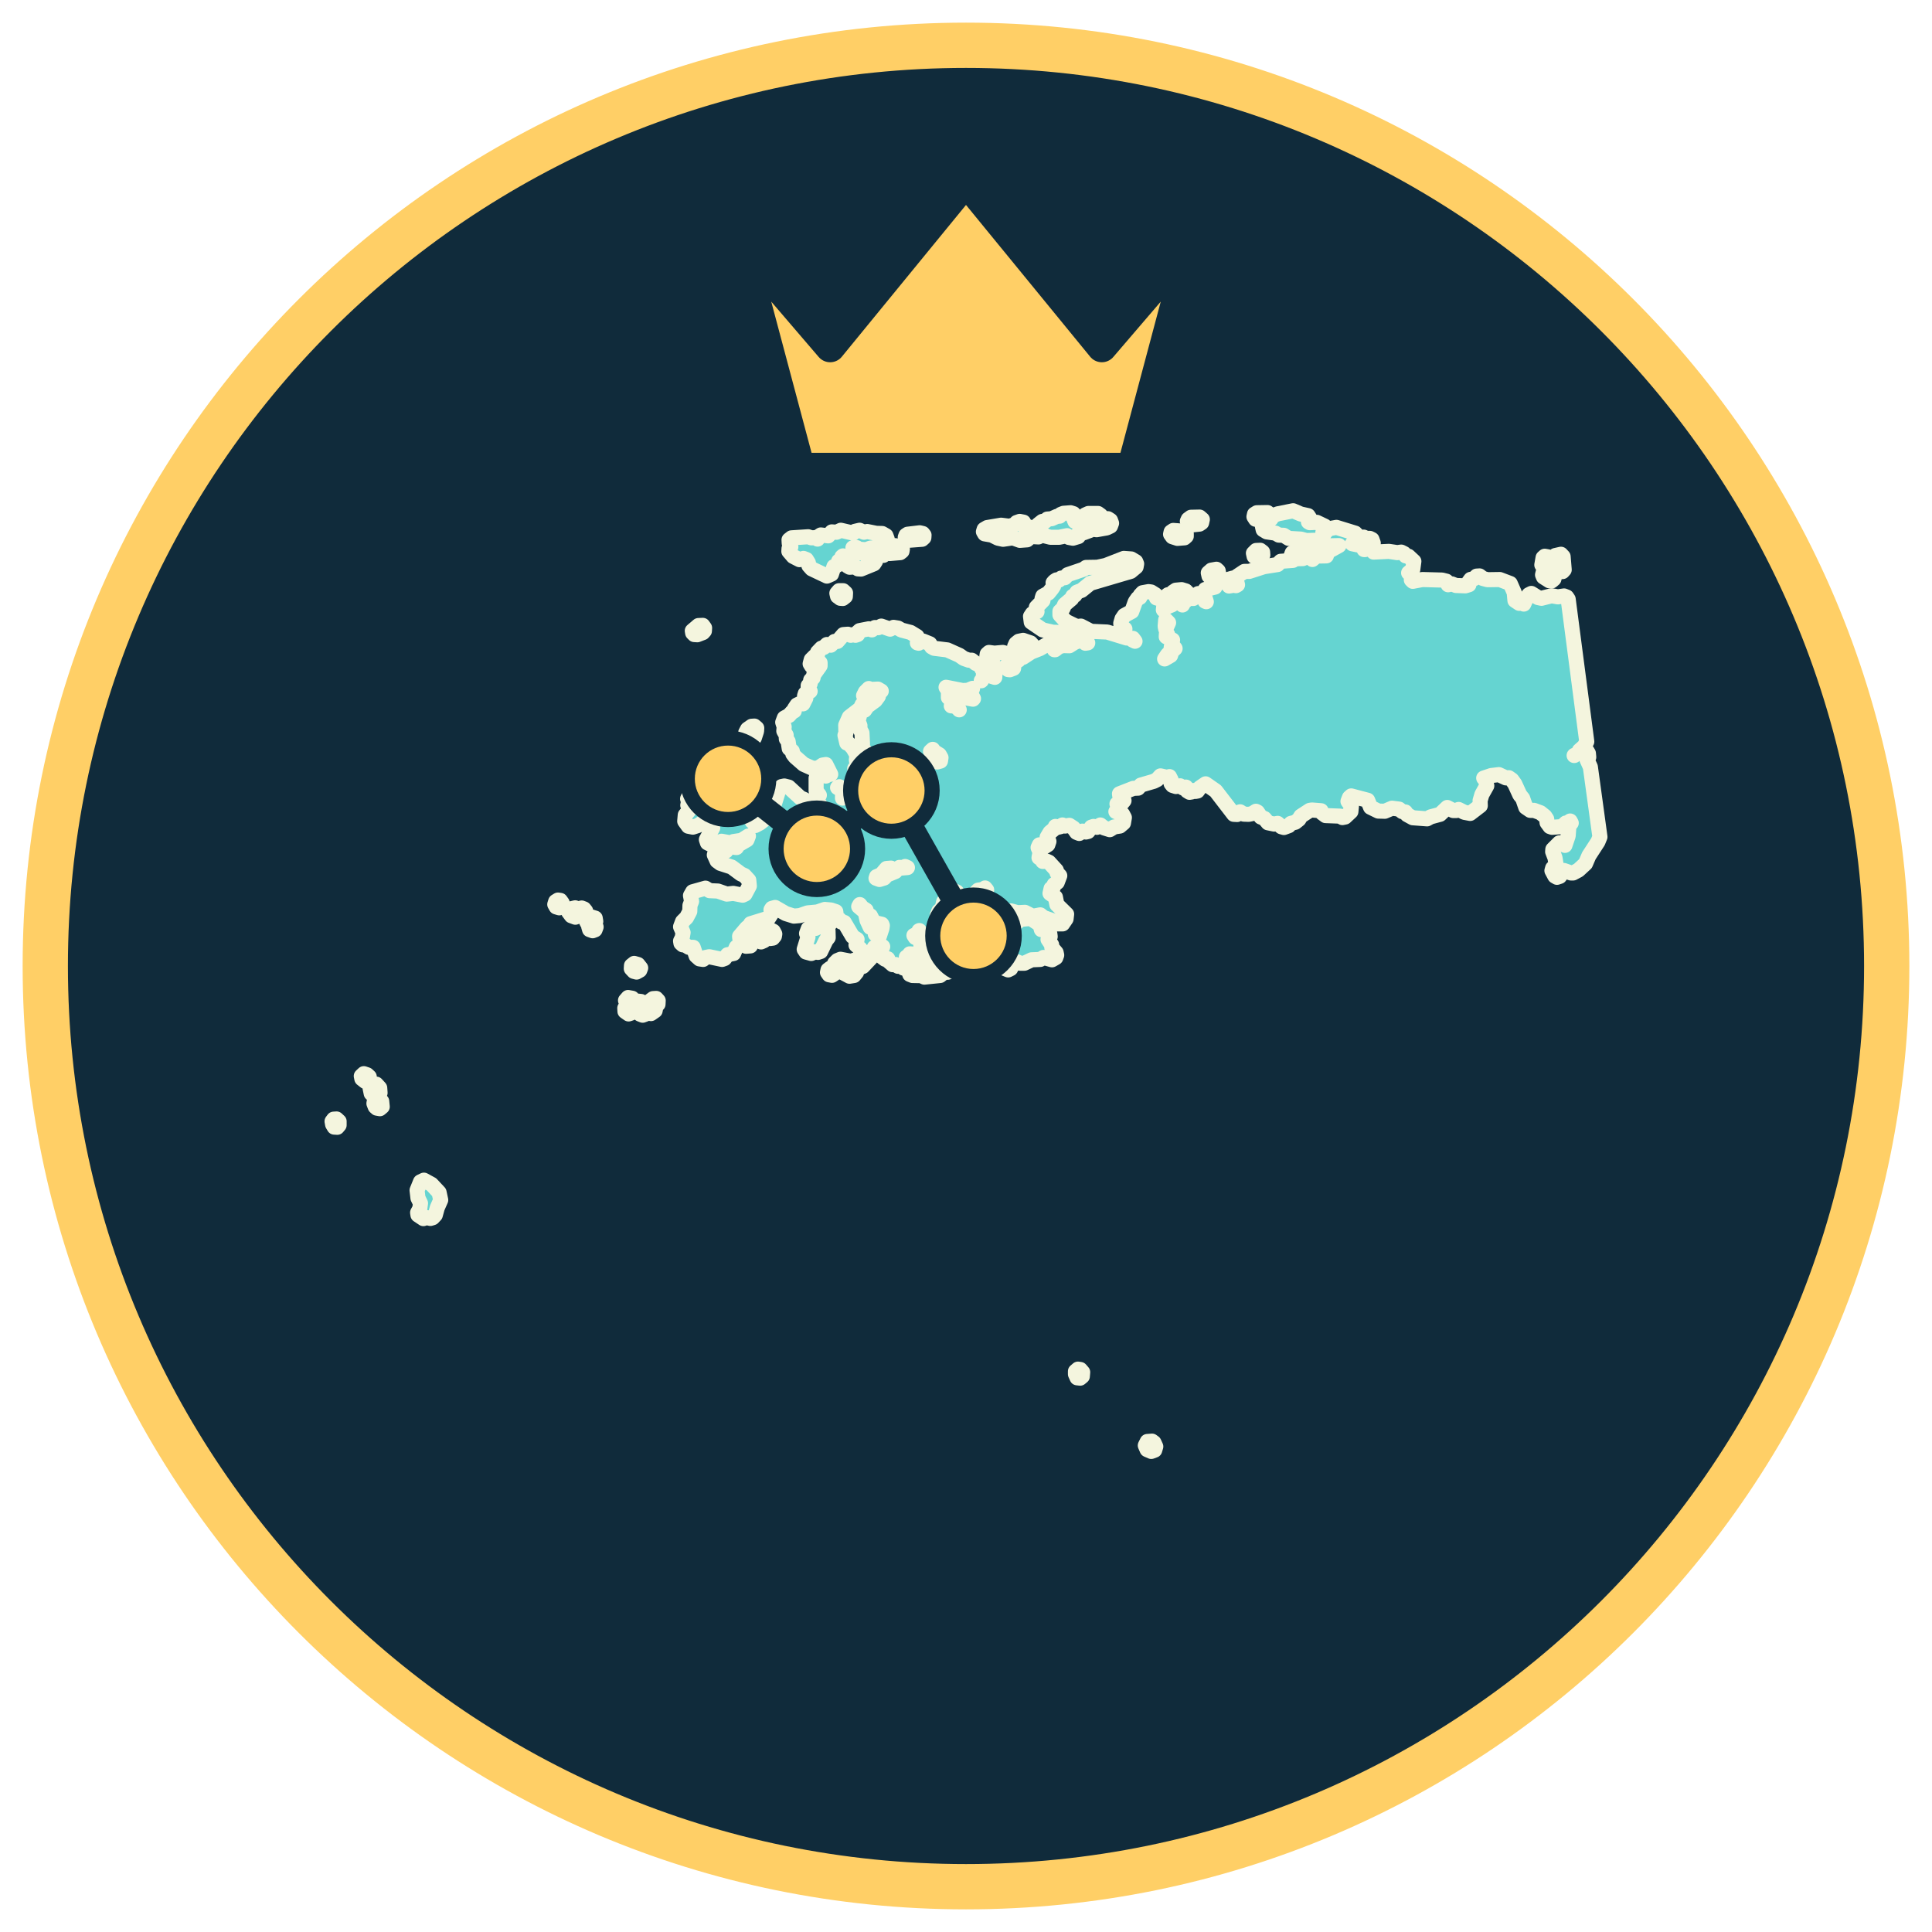
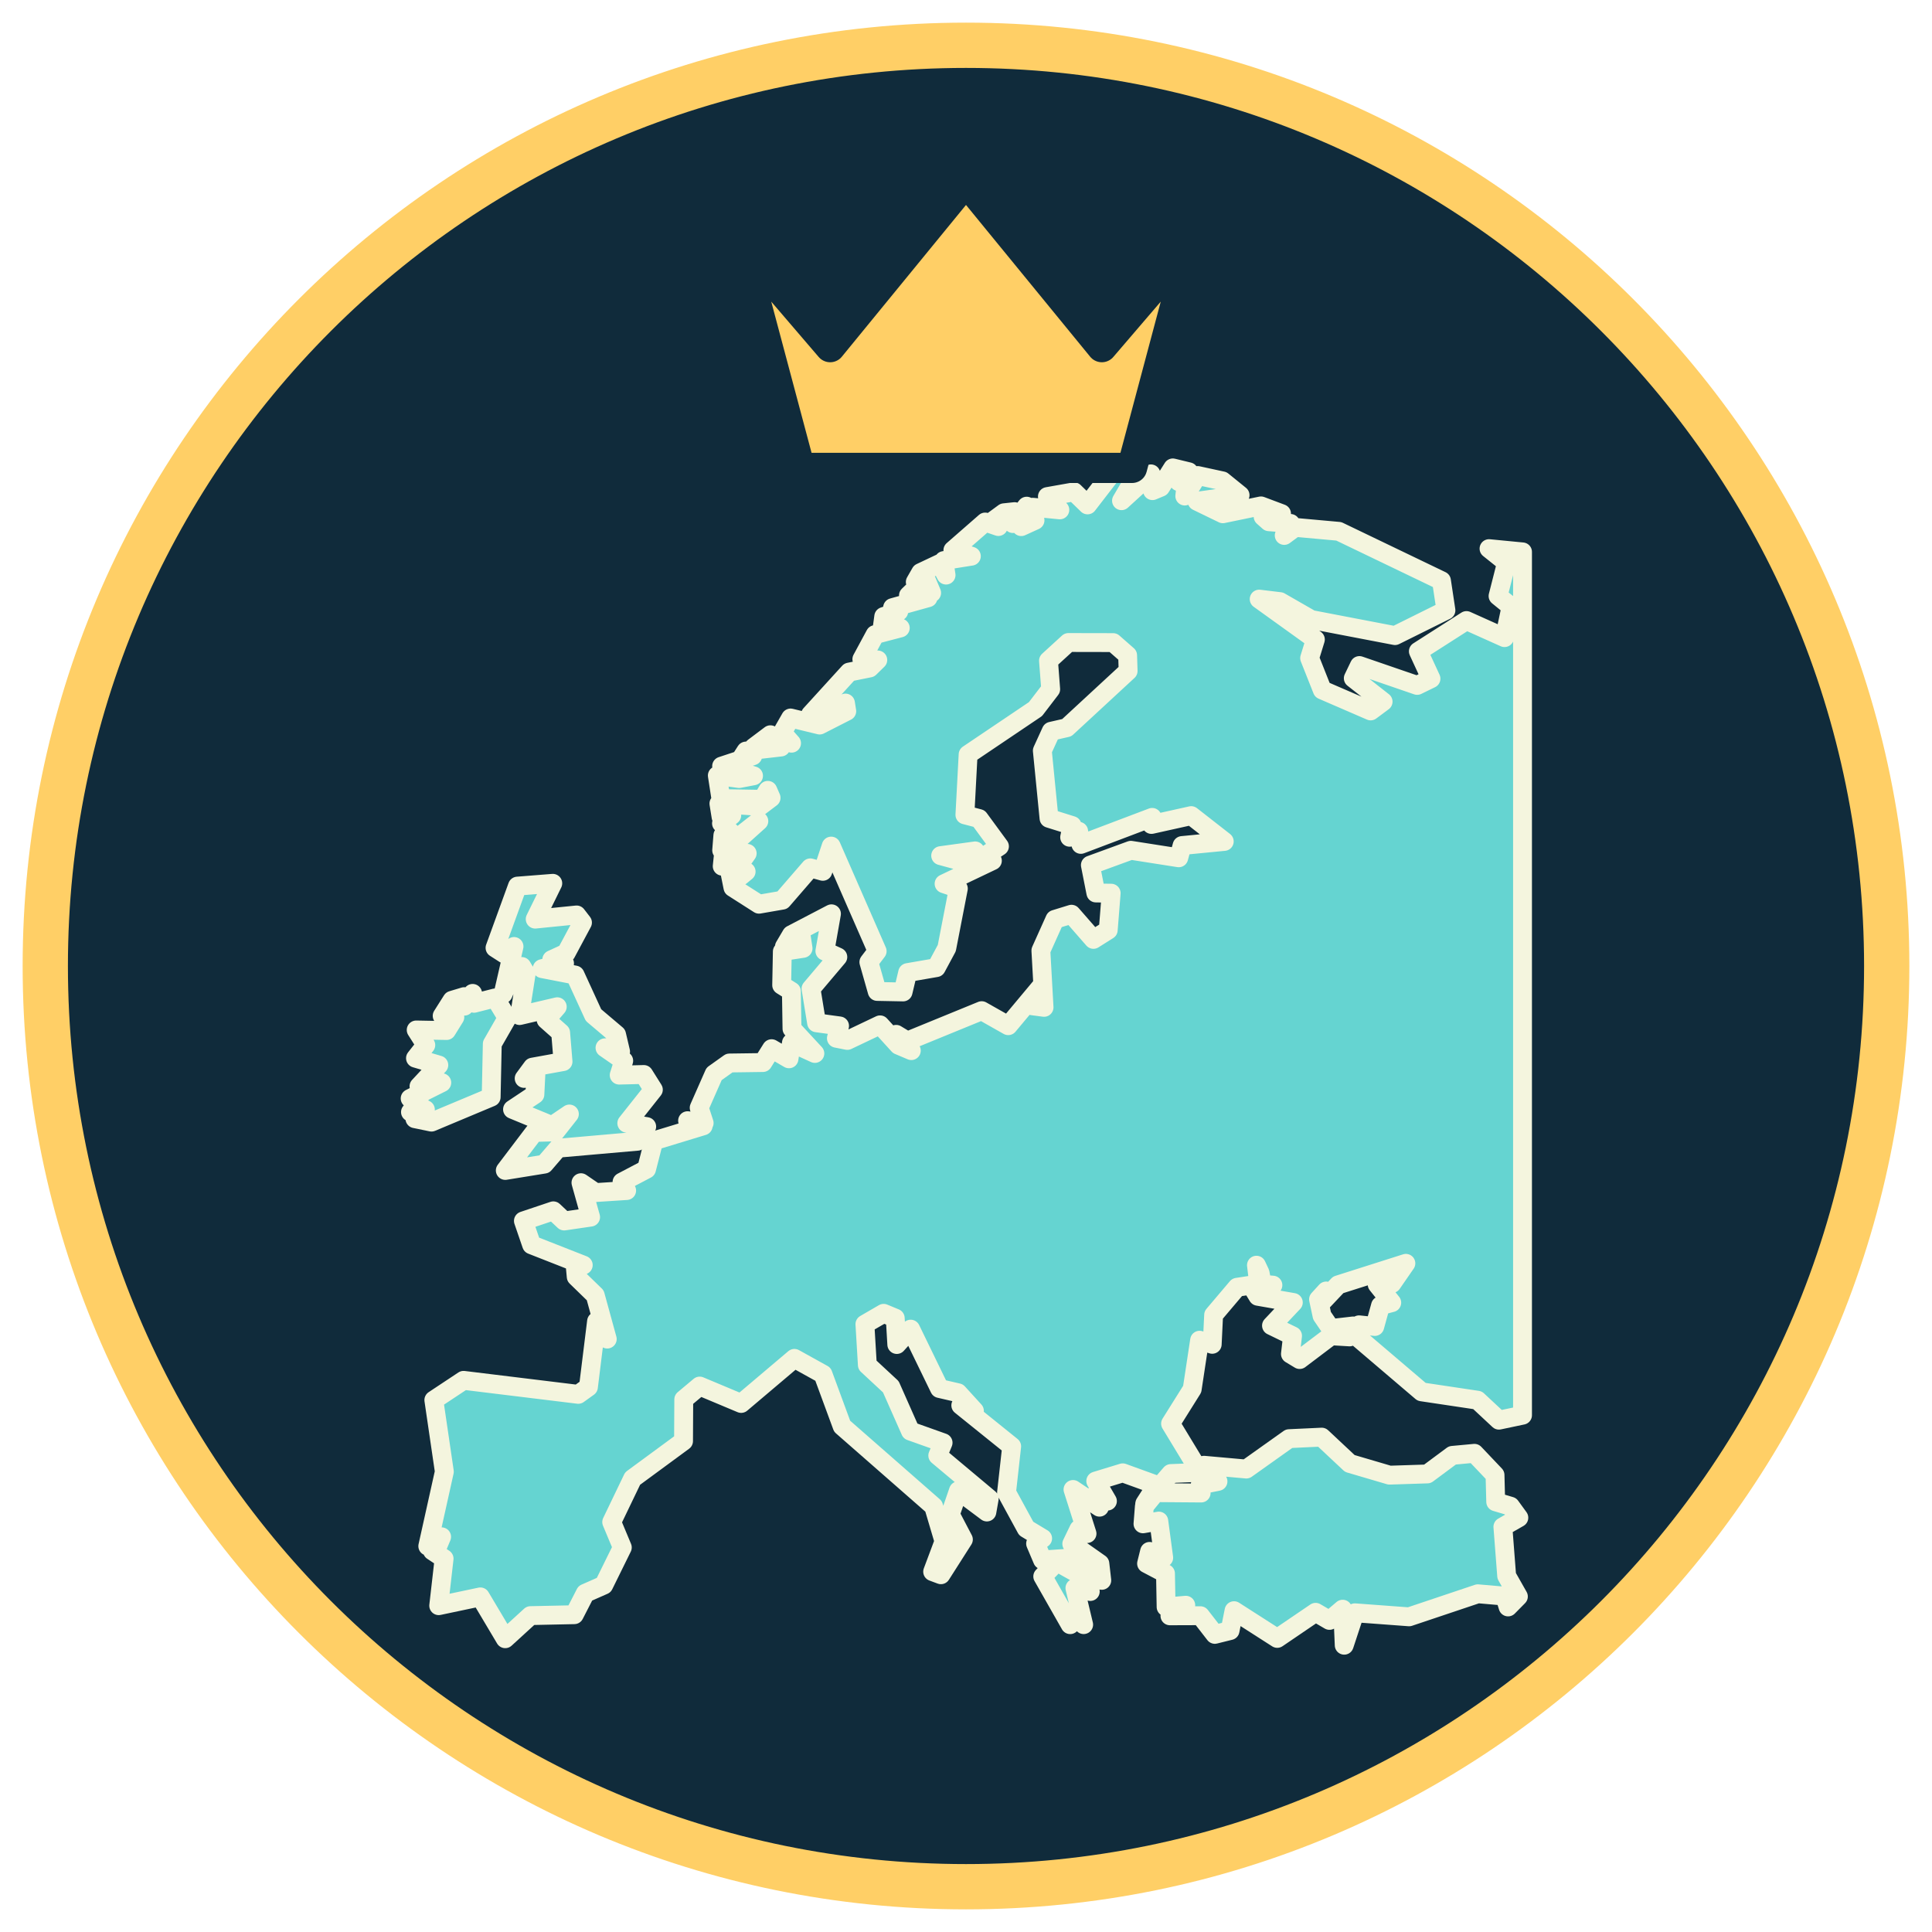
<svg xmlns="http://www.w3.org/2000/svg" width="256" height="256" viewBox="0 0 128 128">
  <circle cx="64" cy="64" r="61" fill="#102b3b" stroke="#ffcf66" stroke-width="3" />
-   <g transform="translate(42.37523 45.49765) scale(0.0119573)">
-     <path d="M227,1330L241,1362L236,1391L227,1409L229,1421L239,1430L254,1432L273,1444L297,1444L313,1491L332,1508L352,1511L366,1500L386,1496L457,1511L471,1506L487,1485L521,1478L536,1443L565,1425L567,1409L555,1394L554,1383L595,1335L610,1325L615,1313L715,1282L730,1259L728,1236L733,1228L751,1223L810,1257L855,1271L888,1268L931,1253L985,1248L1026,1234L1060,1237L1087,1246L1088,1254L1069,1261L1059,1249L1044,1247L1029,1258L993,1268L977,1279L971,1294L969,1311L979,1337L975,1339L966,1330L956,1327L935,1340L925,1367L933,1387L912,1455L922,1470L951,1478L975,1468L988,1472L1003,1467L1033,1405L1045,1390L1044,1351L1034,1337L1059,1308L1066,1280L1079,1292L1108,1290L1118,1304L1134,1306L1180,1384L1205,1400L1199,1431L1223,1452L1234,1472L1229,1492L1215,1508L1170,1521L1113,1510L1096,1517L1081,1532L1080,1551L1088,1564L1163,1604L1188,1600L1202,1583L1210,1559L1237,1550L1285,1499L1296,1474L1294,1457L1301,1444L1322,1447L1335,1431L1347,1440L1333,1474L1344,1498L1360,1510L1375,1507L1380,1521L1402,1540L1418,1539L1432,1549L1448,1548L1462,1559L1480,1558L1488,1550L1492,1527L1478,1498L1491,1491L1497,1480L1513,1481L1525,1497L1523,1519L1535,1529L1560,1525L1579,1507L1590,1519L1594,1534L1610,1541L1626,1534L1632,1519L1647,1517L1654,1527L1667,1532L1685,1526L1692,1518L1703,1522L1722,1519L1727,1521L1725,1530L1703,1531L1688,1552L1691,1571L1707,1582L1727,1574L1731,1555L1746,1559L1771,1549L1787,1523L1807,1542L1830,1550L1866,1543L1877,1523L1917,1552L1935,1558L1971,1550L1989,1530L2008,1537L2020,1560L2042,1569L2056,1562L2070,1534L2092,1524L2107,1532L2132,1532L2172,1513L2220,1511L2238,1500L2285,1513L2306,1501L2311,1487L2308,1473L2284,1445L2283,1430L2263,1400L2275,1384L2273,1369L2247,1348L2226,1346L2221,1327L2211,1313L2167,1284L2111,1289L2079,1315L2053,1310L2021,1318L1959,1302L1945,1304L1932,1291L1904,1289L1896,1278L1884,1274L1867,1278L1820,1275L1775,1290L1740,1315L1676,1307L1659,1297L1649,1265L1658,1243L1676,1229L1685,1191L1707,1174L1714,1140L1730,1125L1757,1137L1753,1148L1757,1160L1787,1177L1787,1195L1807,1210L1829,1209L1846,1196L1861,1196L1872,1188L1905,1185L1931,1200L1977,1214L2031,1247L2058,1242L2094,1252L2135,1250L2178,1272L2220,1264L2239,1279L2285,1295L2309,1314L2344,1314L2363,1286L2366,1260L2312,1207L2304,1166L2274,1145L2280,1118L2292,1112L2297,1096L2314,1084L2328,1047L2313,1031L2309,1017L2268,972L2257,967L2234,968L2227,955L2213,947L2219,917L2208,891L2215,876L2240,889L2262,875L2268,857L2258,834L2274,807L2298,787L2304,774L2317,779L2333,775L2343,766L2357,772L2381,768L2404,783L2421,807L2436,813L2454,800L2473,805L2485,802L2503,778L2515,774L2534,779L2553,766L2573,782L2605,792L2629,777L2661,772L2681,755L2686,725L2676,706L2639,692L2654,670L2645,649L2670,648L2684,631L2680,614L2660,602L2659,593L2736,563L2762,562L2777,545L2849,524L2867,515L2886,494L2922,502L2936,498L2945,516L2945,537L2953,547L2972,553L2995,549L3011,561L3027,556L3034,577L3047,585L3059,583L3068,575L3080,580L3091,578L3104,560L3136,538L3192,577L3292,707L3311,708L3327,693L3348,706L3375,707L3394,703L3415,690L3423,694L3442,722L3462,730L3482,754L3516,761L3535,757L3556,776L3570,780L3597,770L3609,757L3633,751L3653,735L3664,717L3713,685L3725,683L3776,687L3781,699L3801,714L3881,717L3894,725L3909,722L3941,692L3944,662L3925,635L3933,614L3943,605L4034,629L4050,668L4093,689L4129,690L4169,673L4208,678L4226,692L4243,694L4253,709L4284,726L4363,732L4383,721L4435,707L4475,669L4508,686L4525,686L4538,680L4570,696L4602,702L4658,659L4657,631L4667,597L4694,549L4688,519L4677,506L4719,492L4761,487L4800,505L4816,504L4833,516L4849,538L4877,599L4893,619L4910,668L4935,685L4956,685L4991,698L5016,718L5026,733L5028,753L5044,775L5056,779L5111,775L5132,755L5143,754L5156,744L5162,755L5149,772L5145,826L5127,879L5110,865L5096,865L5060,901L5059,914L5072,948L5078,986L5076,994L5059,1005L5055,1019L5071,1049L5083,1056L5098,1051L5121,1018L5161,1032L5172,1032L5202,1016L5241,980L5260,936L5310,859L5321,832L5268,445L5249,403L5259,390L5257,369L5250,357L5230,349L5207,354L5235,329L5248,304L5145,-485L5137,-497L5122,-503L5088,-498L5053,-504L4997,-490L4978,-494L4941,-517L4927,-510L4915,-494L4899,-458L4886,-465L4874,-462L4850,-478L4846,-522L4824,-572L4766,-594L4698,-593L4672,-600L4654,-614L4638,-613L4624,-599L4605,-595L4594,-580L4595,-565L4575,-559L4523,-561L4500,-570L4480,-565L4470,-585L4446,-591L4337,-594L4284,-584L4276,-592L4284,-607L4282,-619L4261,-631L4284,-650L4290,-695L4260,-723L4245,-725L4236,-738L4220,-746L4198,-743L4152,-750L4067,-746L4067,-766L4050,-777L4034,-776L4020,-760L4014,-760L4011,-771L3998,-782L3949,-792L3972,-803L3985,-787L4045,-780L4065,-796L4058,-816L4046,-822L4026,-822L4012,-829L3982,-823L3975,-841L3965,-851L3861,-883L3823,-876L3805,-864L3793,-846L3786,-856L3798,-864L3803,-874L3796,-890L3752,-911L3713,-909L3706,-913L3713,-934L3704,-948L3663,-957L3621,-975L3536,-958L3509,-947L3498,-929L3466,-913L3464,-901L3451,-888L3455,-870L3475,-858L3523,-851L3542,-840L3569,-839L3596,-822L3664,-818L3694,-810L3760,-812L3745,-798L3742,-786L3749,-774L3765,-767L3784,-767L3829,-781L3875,-782L3813,-748L3805,-725L3750,-724L3728,-705L3724,-723L3699,-733L3688,-727L3683,-714L3675,-710L3634,-709L3620,-700L3552,-695L3535,-677L3459,-665L3378,-639L3351,-639L3309,-611L3301,-596L3287,-602L3262,-595L3255,-576L3232,-580L3195,-576L3187,-565L3188,-552L3134,-539L3125,-520L3127,-505L3107,-517L3095,-516L3073,-500L3068,-489L3048,-490L3034,-483L3016,-468L3008,-453L2999,-477L2978,-496L3026,-499L3035,-509L3035,-522L3026,-531L3003,-538L2971,-535L2956,-525L2952,-511L2928,-510L2918,-502L2913,-489L2916,-477L2943,-463L2950,-454L2914,-439L2902,-426L2907,-468L2900,-482L2864,-492L2858,-510L2834,-525L2820,-527L2787,-521L2774,-507L2772,-495L2760,-490L2746,-470L2727,-417L2686,-395L2673,-376L2666,-352L2667,-339L2677,-325L2689,-320L2686,-289L2699,-270L2591,-303L2501,-307L2445,-336L2427,-334L2407,-319L2406,-298L2430,-273L2469,-261L2483,-243L2470,-241L2457,-255L2440,-256L2411,-246L2381,-227L2345,-228L2322,-221L2302,-205L2298,-205L2314,-219L2312,-237L2300,-244L2269,-241L2217,-211L2169,-192L2125,-163L2108,-161L2099,-147L2076,-134L2072,-102L2051,-94L2042,-95L2027,-111L2065,-123L2070,-133L2069,-147L2035,-184L2012,-190L1966,-186L1936,-190L1926,-181L1924,-168L1932,-155L1955,-143L1947,-88L1955,-73L1969,-69L1968,-52L1952,-57L1941,-73L1928,-76L1913,-69L1904,-49L1906,-83L1883,-122L1863,-129L1840,-147L1824,-147L1796,-157L1772,-174L1705,-204L1632,-213L1618,-221L1608,-238L1571,-253L1557,-252L1546,-241L1539,-243L1545,-263L1537,-279L1501,-301L1451,-314L1432,-325L1407,-329L1388,-319L1339,-336L1322,-327L1304,-328L1287,-315L1270,-321L1219,-311L1209,-302L1208,-289L1196,-285L1184,-289L1170,-285L1154,-291L1129,-289L1096,-251L1080,-251L1059,-230L1038,-234L1021,-218L1008,-214L986,-191L985,-174L970,-169L951,-150L945,-127L953,-114L969,-112L1000,-133L1000,-116L965,-67L961,-49L948,-37L945,-17L934,-6L934,9L945,25L931,26L918,38L914,51L921,63L905,95L891,92L872,101L858,122L857,134L845,140L828,159L802,173L793,197L801,222L799,245L812,268L813,289L823,303L829,342L846,357L849,372L861,388L909,430L958,452L989,451L1014,434L1032,431L1059,485L1042,486L1032,495L1003,486L988,492L978,506L978,577L996,601L986,612L982,630L1000,655L996,666L1001,683L990,691L983,679L940,645L919,640L913,625L890,615L826,556L802,550L787,553L773,565L741,668L720,700L719,714L667,755L641,769L637,755L624,747L658,691L669,653L668,628L660,614L642,606L610,611L604,573L609,553L590,530L580,525L583,491L564,469L606,406L604,389L594,378L580,375L561,380L583,334L594,322L593,305L582,297L553,297L532,317L525,339L483,347L466,369L459,358L446,354L409,376L401,388L400,404L384,419L384,446L378,461L386,476L403,478L413,504L403,515L400,535L381,532L346,546L321,577L318,590L290,591L277,600L266,621L271,637L267,657L282,676L253,711L250,745L270,773L295,778L323,769L355,748L379,743L384,769L393,779L405,782L370,847L376,865L394,874L409,873L418,864L427,871L440,871L454,856L508,866L519,858L565,851L603,827L595,848L545,877L537,891L526,890L510,876L485,875L473,889L479,910L461,907L430,912L418,920L414,932L429,965L448,979L510,999L561,1037L581,1046L605,1072L608,1104L584,1149L571,1155L519,1145L483,1149L434,1132L388,1130L365,1116L294,1136L282,1157L288,1189L279,1212L278,1245L260,1279L238,1301L227,1330ZM1329,1381L1306,1371L1311,1351L1305,1339L1278,1333L1260,1294L1250,1248L1214,1218L1220,1207L1233,1224L1255,1238L1258,1252L1268,1264L1279,1269L1298,1306L1342,1316L1345,1323L1343,1338L1329,1381ZM1558,1429L1569,1416L1566,1401L1545,1387L1528,1390L1520,1378L1540,1369L1547,1359L1552,1377L1563,1384L1587,1386L1603,1375L1608,1382L1605,1402L1617,1413L1616,1425L1623,1444L1636,1453L1630,1470L1619,1454L1558,1429ZM1665,1483L1690,1477L1687,1496L1669,1490L1665,1483ZM1916,1138L1868,1140L1866,1137L1876,1127L1903,1123L1914,1115L1923,1126L1916,1138ZM5178,381L5179,380L5179,381L5178,381ZM3266,-558L3266,-563L3278,-560L3266,-558ZM3292,-562L3306,-580L3310,-576L3313,-565L3304,-560L3292,-562ZM3133,-474L3135,-481L3134,-490L3140,-471L3133,-474ZM392,722L400,702L403,695L412,704L392,722ZM412,665L410,668L412,654L412,665ZM467,600L449,632L437,629L423,634L412,654L414,634L435,615L446,595L464,588L467,600ZM1107,554L1146,608L1145,614L1124,617L1125,583L1116,571L1097,559L1107,554ZM1213,690L1243,705L1261,695L1261,671L1238,656L1233,647L1251,637L1264,622L1266,607L1257,585L1273,576L1277,560L1272,530L1261,517L1262,501L1257,490L1243,484L1231,486L1216,501L1213,513L1194,475L1192,453L1202,448L1207,437L1201,406L1204,378L1182,340L1160,316L1148,312L1138,269L1143,257L1142,213L1162,168L1223,121L1233,99L1247,86L1251,69L1241,49L1251,29L1270,10L1281,15L1320,13L1339,24L1324,34L1323,53L1306,76L1261,109L1247,130L1219,128L1206,142L1217,166L1210,188L1221,216L1220,234L1232,256L1235,317L1231,331L1236,346L1249,356L1249,374L1264,386L1285,382L1293,393L1307,397L1311,409L1324,417L1348,408L1387,406L1400,394L1416,390L1432,395L1451,390L1483,395L1496,404L1527,406L1547,432L1523,435L1513,453L1484,437L1433,419L1415,429L1384,428L1340,444L1321,433L1291,440L1284,452L1290,468L1285,482L1302,523L1300,545L1308,576L1368,658L1360,670L1335,662L1302,673L1280,689L1272,702L1229,720L1226,705L1213,690ZM1352,518L1378,536L1378,543L1352,518ZM1894,-34L1893,-33L1895,-35L1894,-34ZM1845,9L1834,37L1850,66L1847,69L1809,62L1776,46L1758,50L1749,61L1731,50L1711,60L1711,23L1698,3L1789,21L1818,20L1845,9ZM1728,100L1748,104L1759,116L1740,105L1727,106L1728,100ZM1771,128L1771,128L1770,127L1771,128ZM2727,-265L2733,-268L2745,-252L2731,-259L2727,-265ZM2915,-371L2931,-355L2915,-320L2912,-335L2915,-371ZM2919,-295L2926,-289L2927,-272L2918,-277L2919,-295ZM2953,-259L2953,-258L2952,-259L2953,-259ZM2954,-229L2967,-212L2949,-195L2942,-173L2909,-154L2925,-178L2943,-194L2946,-221L2954,-229ZM1548,1352L1550,1351L1548,1355L1548,1352ZM1612,358L1624,347L1632,359L1661,377L1670,393L1667,412L1649,417L1612,358ZM1310,1061L1313,1052L1339,1041L1368,1007L1393,1005L1404,1013L1423,1013L1417,1024L1369,1044L1355,1060L1329,1068L1310,1061ZM1436,1006L1440,1001L1460,1002L1471,996L1484,1002L1436,1006Z" fill="#65d4d1" stroke="#f4f5de" stroke-width="83.631" stroke-linejoin="round" stroke-linecap="round" />
-     <path d="M5006,-715L4999,-675L5011,-665L5037,-666L5050,-675L5060,-660L5100,-638L5114,-638L5123,-648L5117,-721L5105,-734L5074,-727L5060,-710L5057,-695L5052,-706L5032,-720L5015,-723L5006,-715Z" fill="#65d4d1" stroke="#f4f5de" stroke-width="83.631" stroke-linejoin="round" stroke-linecap="round" />
-     <path d="M5008,-608L5041,-587L5053,-586L5066,-597L5070,-614L5051,-631L5015,-640L5006,-632L5003,-620L5008,-608Z" fill="#65d4d1" stroke="#f4f5de" stroke-width="83.631" stroke-linejoin="round" stroke-linecap="round" />
-     <path d="M3615,-718L3666,-712L3685,-725L3690,-739L3683,-754L3667,-759L3616,-742L3611,-729L3615,-718Z" fill="#65d4d1" stroke="#f4f5de" stroke-width="83.631" stroke-linejoin="round" stroke-linecap="round" />
-     <path d="M3413,-928L3468,-923L3485,-928L3495,-938L3495,-952L3479,-965L3420,-964L3407,-956L3404,-942L3413,-928Z" fill="#65d4d1" stroke="#f4f5de" stroke-width="83.631" stroke-linejoin="round" stroke-linecap="round" />
-     <path d="M3425,-714L3440,-717L3453,-730L3452,-746L3439,-756L3416,-755L3401,-740L3405,-722L3425,-714Z" fill="#65d4d1" stroke="#f4f5de" stroke-width="83.631" stroke-linejoin="round" stroke-linecap="round" />
-     <path d="M3178,-603L3193,-603L3210,-619L3206,-642L3196,-651L3168,-646L3151,-631L3155,-613L3178,-603Z" fill="#65d4d1" stroke="#f4f5de" stroke-width="83.631" stroke-linejoin="round" stroke-linecap="round" />
-     <path d="M3114,-909L3118,-927L3103,-940L3055,-939L3040,-928L3035,-917L3040,-903L3055,-896L3102,-901L3114,-909Z" fill="#65d4d1" stroke="#f4f5de" stroke-width="83.631" stroke-linejoin="round" stroke-linecap="round" />
-     <path d="M2952,-831L2980,-822L3019,-825L3029,-834L3029,-848L3023,-856L3009,-862L2957,-866L2945,-858L2942,-845L2952,-831Z" fill="#65d4d1" stroke="#f4f5de" stroke-width="83.631" stroke-linejoin="round" stroke-linecap="round" />
-     <path d="M2839,4180L2813,4182L2802,4204L2812,4227L2835,4237L2854,4230L2860,4210L2850,4188L2839,4180Z" fill="#65d4d1" stroke="#f4f5de" stroke-width="83.631" stroke-linejoin="round" stroke-linecap="round" />
-     <path d="M2170,-358L2233,-315L2290,-302L2354,-300L2395,-311L2408,-324L2406,-341L2361,-363L2329,-398L2329,-418L2346,-434L2355,-455L2394,-488L2400,-501L2412,-507L2423,-524L2449,-534L2497,-573L2721,-639L2751,-664L2754,-681L2749,-693L2724,-708L2683,-711L2583,-672L2536,-662L2474,-661L2460,-651L2372,-621L2356,-604L2336,-602L2324,-591L2310,-592L2299,-585L2291,-576L2294,-558L2285,-544L2265,-519L2234,-502L2230,-489L2235,-478L2198,-440L2196,-427L2202,-416L2176,-405L2166,-390L2170,-358Z" fill="#65d4d1" stroke="#f4f5de" stroke-width="83.631" stroke-linejoin="round" stroke-linecap="round" />
-     <path d="M1952,-840L1986,-823L2014,-817L2068,-825L2107,-811L2147,-814L2155,-821L2157,-833L2210,-830L2238,-845L2249,-835L2277,-828L2324,-828L2369,-837L2379,-827L2401,-823L2431,-832L2436,-842L2434,-854L2460,-853L2495,-866L2503,-874L2532,-870L2588,-880L2609,-890L2615,-906L2609,-922L2595,-931L2555,-933L2554,-950L2540,-960L2487,-960L2469,-952L2465,-939L2472,-926L2513,-919L2496,-911L2465,-926L2432,-924L2412,-916L2406,-931L2410,-949L2404,-959L2388,-964L2349,-961L2334,-955L2327,-945L2312,-944L2283,-931L2259,-929L2248,-917L2231,-916L2207,-897L2200,-877L2179,-876L2169,-869L2162,-868L2159,-884L2136,-895L2127,-912L2106,-916L2089,-910L2082,-900L2050,-889L2003,-895L1926,-882L1909,-872L1905,-859L1912,-847L1952,-840ZM2146,-855L2143,-852L2141,-853L2146,-855Z" fill="#65d4d1" stroke="#f4f5de" stroke-width="83.631" stroke-linejoin="round" stroke-linecap="round" />
-     <path d="M2415,3809L2424,3829L2441,3831L2453,3821L2455,3798L2442,3783L2429,3781L2415,3793L2415,3809Z" fill="#65d4d1" stroke="#f4f5de" stroke-width="83.631" stroke-linejoin="round" stroke-linecap="round" />
-     <path d="M2122,-177L2169,-202L2179,-219L2175,-233L2166,-243L2125,-257L2101,-252L2085,-239L2078,-223L2079,-204L2090,-184L2107,-176L2122,-177Z" fill="#65d4d1" stroke="#f4f5de" stroke-width="83.631" stroke-linejoin="round" stroke-linecap="round" />
-     <path d="M1500,1551L1489,1566L1497,1594L1512,1600L1561,1601L1578,1609L1665,1600L1675,1592L1682,1572L1678,1559L1667,1552L1644,1557L1631,1551L1556,1554L1543,1545L1515,1544L1500,1551Z" fill="#65d4d1" stroke="#f4f5de" stroke-width="83.631" stroke-linejoin="round" stroke-linecap="round" />
-     <path d="M1485,-811L1565,-817L1575,-826L1576,-840L1569,-849L1552,-853L1485,-845L1476,-839L1472,-828L1476,-817L1485,-811Z" fill="#65d4d1" stroke="#f4f5de" stroke-width="83.631" stroke-linejoin="round" stroke-linecap="round" />
-     <path d="M1318,-745L1327,-734L1351,-728L1370,-743L1385,-738L1444,-743L1454,-751L1456,-763L1443,-778L1412,-782L1380,-777L1363,-764L1333,-773L1317,-762L1318,-745Z" fill="#65d4d1" stroke="#f4f5de" stroke-width="83.631" stroke-linejoin="round" stroke-linecap="round" />
-     <path d="M829,-795L838,-775L828,-766L827,-750L851,-722L886,-704L908,-711L924,-705L935,-687L938,-671L954,-653L1038,-613L1063,-624L1077,-666L1095,-673L1103,-696L1117,-704L1121,-720L1127,-725L1153,-702L1145,-682L1152,-669L1164,-662L1196,-664L1210,-653L1227,-652L1298,-681L1307,-695L1300,-711L1272,-722L1259,-722L1254,-732L1237,-741L1217,-742L1206,-758L1190,-761L1182,-770L1202,-771L1217,-762L1254,-759L1279,-768L1310,-771L1327,-786L1364,-802L1372,-818L1365,-837L1344,-849L1311,-850L1261,-860L1243,-856L1219,-867L1193,-861L1184,-851L1115,-867L1091,-856L1065,-858L1045,-836L1004,-841L992,-833L986,-818L973,-826L952,-825L934,-831L842,-825L828,-814L829,-795Z" fill="#65d4d1" stroke="#f4f5de" stroke-width="83.631" stroke-linejoin="round" stroke-linecap="round" />
-     <path d="M1097,-501L1112,-490L1126,-489L1140,-500L1141,-520L1128,-532L1105,-532L1093,-518L1097,-501Z" fill="#65d4d1" stroke="#f4f5de" stroke-width="83.631" stroke-linejoin="round" stroke-linecap="round" />
-     <path d="M1044,1569L1041,1583L1050,1596L1066,1599L1078,1591L1080,1576L1073,1564L1056,1560L1044,1569Z" fill="#65d4d1" stroke="#f4f5de" stroke-width="83.631" stroke-linejoin="round" stroke-linecap="round" />
-     <path d="M633,1396L673,1414L689,1407L706,1386L724,1395L738,1393L747,1382L749,1370L741,1355L724,1346L705,1346L695,1354L682,1345L662,1346L627,1367L624,1384L633,1396Z" fill="#65d4d1" stroke="#f4f5de" stroke-width="83.631" stroke-linejoin="round" stroke-linecap="round" />
-     <path d="M588,254L586,270L599,291L611,300L623,299L636,283L648,246L649,229L636,218L621,219L598,235L588,254Z" fill="#65d4d1" stroke="#f4f5de" stroke-width="83.631" stroke-linejoin="round" stroke-linecap="round" />
-     <path d="M579,1424L590,1438L614,1436L625,1406L621,1390L608,1381L586,1386L573,1406L579,1424Z" fill="#65d4d1" stroke="#f4f5de" stroke-width="83.631" stroke-linejoin="round" stroke-linecap="round" />
-     <path d="M326,-339L292,-310L294,-298L303,-289L320,-288L351,-300L359,-309L360,-326L350,-340L326,-339Z" fill="#65d4d1" stroke="#f4f5de" stroke-width="83.631" stroke-linejoin="round" stroke-linecap="round" />
-     <path d="M-81,1799L-61,1813L-49,1809L-42,1798L-7,1800L2,1814L17,1820L33,1814L40,1804L63,1811L86,1795L91,1770L102,1759L103,1739L92,1727L75,1728L60,1739L40,1778L33,1769L18,1765L16,1752L8,1744L-10,1742L-35,1752L-41,1726L-64,1722L-78,1738L-67,1770L-82,1781L-81,1799Z" fill="#65d4d1" stroke="#f4f5de" stroke-width="83.631" stroke-linejoin="round" stroke-linecap="round" />
-     <path d="M-46,1562L-32,1577L-17,1581L1,1571L6,1558L-9,1539L-30,1533L-45,1545L-46,1562Z" fill="#65d4d1" stroke="#f4f5de" stroke-width="83.631" stroke-linejoin="round" stroke-linecap="round" />
-     <path d="M-299,1290L-291,1307L-274,1316L-282,1329L-277,1346L-260,1352L-247,1347L-241,1331L-254,1314L-243,1300L-246,1282L-282,1271L-295,1277L-299,1290Z" fill="#65d4d1" stroke="#f4f5de" stroke-width="83.631" stroke-linejoin="round" stroke-linecap="round" />
-     <path d="M-378,1269L-356,1277L-330,1267L-313,1269L-301,1259L-299,1242L-308,1231L-321,1226L-340,1232L-357,1225L-382,1231L-390,1238L-393,1249L-378,1269Z" fill="#65d4d1" stroke="#f4f5de" stroke-width="83.631" stroke-linejoin="round" stroke-linecap="round" />
-     <path d="M-470,1206L-462,1220L-445,1225L-432,1215L-429,1198L-439,1184L-452,1182L-465,1190L-470,1206Z" fill="#65d4d1" stroke="#f4f5de" stroke-width="83.631" stroke-linejoin="round" stroke-linecap="round" />
-     <path d="M-1233,2790L-1228,2833L-1214,2862L-1218,2892L-1230,2914L-1228,2927L-1198,2947L-1182,2941L-1159,2946L-1146,2942L-1132,2927L-1121,2887L-1102,2844L-1111,2802L-1153,2757L-1195,2734L-1214,2743L-1233,2790Z" fill="#65d4d1" stroke="#f4f5de" stroke-width="83.631" stroke-linejoin="round" stroke-linecap="round" />
-     <path d="M-1472,2309L-1465,2327L-1456,2335L-1439,2338L-1426,2327L-1429,2297L-1446,2282L-1468,2287L-1472,2309Z" fill="#65d4d1" stroke="#f4f5de" stroke-width="83.631" stroke-linejoin="round" stroke-linecap="round" />
-     <path d="M-1471,2202L-1493,2225L-1487,2254L-1462,2267L-1447,2265L-1438,2250L-1440,2223L-1459,2202L-1471,2202Z" fill="#65d4d1" stroke="#f4f5de" stroke-width="83.631" stroke-linejoin="round" stroke-linecap="round" />
-     <path d="M-1510,2150L-1528,2144L-1542,2157L-1539,2172L-1520,2187L-1506,2186L-1497,2174L-1498,2161L-1510,2150Z" fill="#65d4d1" stroke="#f4f5de" stroke-width="83.631" stroke-linejoin="round" stroke-linecap="round" />
-     <path d="M-1701,2425L-1692,2440L-1675,2441L-1665,2429L-1665,2408L-1679,2395L-1695,2396L-1704,2408L-1701,2425Z" fill="#65d4d1" stroke="#f4f5de" stroke-width="83.631" stroke-linejoin="round" stroke-linecap="round" />
-   </g>
-   <path d="M48.234,51.596 L54.117,56.235" fill="none" stroke="#102b3b" stroke-width="1.5" stroke-linejoin="round" stroke-linecap="round" />
-   <path d="M54.117,56.235 L59.056,52.373" fill="none" stroke="#102b3b" stroke-width="1.5" stroke-linejoin="round" stroke-linecap="round" />
-   <path d="M59.056,52.373 L64.496,61.999" fill="none" stroke="#102b3b" stroke-width="1.5" stroke-linejoin="round" stroke-linecap="round" />
-   <circle cx="48.234" cy="51.596" r="2.7" fill="#ffcf66" stroke="#102b3b" stroke-width="1" />
-   <circle cx="54.117" cy="56.235" r="2.7" fill="#ffcf66" stroke="#102b3b" stroke-width="1" />
-   <circle cx="59.056" cy="52.373" r="2.7" fill="#ffcf66" stroke="#102b3b" stroke-width="1" />
-   <circle cx="64.496" cy="61.999" r="2.7" fill="#ffcf66" stroke="#102b3b" stroke-width="1" />
+   <path d="M29.066,106.380 L29.422,103.264 L28.647,102.750 L28.952,102.551 L29.258,101.818 L28.342,102.436 L29.439,97.501 L28.743,92.757 L30.713,91.451 L38.311,92.379 L38.985,91.895 L39.523,87.540 L39.862,87.876 L40.042,88.511 L40.232,88.717 L39.436,85.817 L38.176,84.592 L38.102,83.798 L38.642,83.816 L35.221,82.473 L34.677,80.887 L36.660,80.221 L37.378,80.894 L39.129,80.638 L38.490,78.357 L39.446,79.011 L41.517,78.877 L41.211,78.314 L42.835,77.461 L43.315,75.587 L46.588,74.590 L45.554,74.249 L46.652,74.402 L46.322,73.393 L47.311,71.150 L48.327,70.426 L50.544,70.396 L51.119,69.478 L52.272,70.149 L52.436,69.085 L53.987,69.794 L52.471,68.156 L52.432,65.671 L51.788,65.269 L51.831,63.042 L53.205,62.832 L53.091,62.075 L51.970,62.716 L52.436,61.926 L55.087,60.542 L54.651,63.012 L55.508,63.404 L53.731,65.505 L54.100,67.763 L55.624,67.970 L55.413,68.787 L56.138,68.931 L58.307,67.899 L59.534,69.248 L60.377,69.606 L59.371,68.527 L60.112,68.975 L65.039,66.959 L66.799,67.954 L69.072,65.233 L68.380,66.635 L69.171,66.740 L68.961,62.976 L69.889,60.909 L70.989,60.570 L72.444,62.236 L73.423,61.619 L73.618,59.176 L72.604,59.162 L72.240,57.315 L74.923,56.334 L78.095,56.831 L78.316,56.019 L81.110,55.747 L78.921,54.037 L76.288,54.622 L76.334,54.154 L71.610,55.943 L71.464,55.072 L70.867,55.471 L71.029,54.694 L69.500,54.216 L69.057,49.733 L69.645,48.447 L70.676,48.212 L74.741,44.454 L74.708,43.415 L73.749,42.574 L70.784,42.568 L69.466,43.773 L69.611,45.663 L68.603,46.979 L64.140,49.987 L63.928,53.985 L64.867,54.231 L66.217,56.073 L64.878,56.953 L64.606,56.375 L62.322,56.689 L64.000,57.146 L65.748,57.024 L62.548,58.551 L63.493,58.870 L62.727,62.815 L62.032,64.108 L60.135,64.436 L59.831,65.719 L58.117,65.686 L57.565,63.742 L58.114,63.018 L55.068,56.056 L54.514,57.727 L53.686,57.498 L51.834,59.638 L50.288,59.906 L48.559,58.802 L48.358,57.803 L49.082,58.035 L49.433,57.746 L48.802,57.531 L49.503,56.537 L47.849,57.388 L47.941,56.499 L50.275,54.403 L47.813,56.335 L47.892,55.341 L48.535,55.263 L47.801,54.550 L48.482,54.014 L47.773,54.129 L47.630,53.239 L50.333,53.428 L51.086,52.858 L50.870,52.362 L50.512,52.956 L47.761,52.909 L47.525,51.380 L48.971,51.581 L49.923,51.399 L47.809,50.758 L49.872,50.076 L49.131,50.210 L49.420,49.759 L51.740,49.492 L49.928,49.517 L51.042,48.679 L52.442,49.239 L51.823,48.542 L52.379,47.569 L54.303,48.035 L56.100,47.119 L56.015,46.579 L54.348,47.765 L53.699,47.337 L56.258,44.528 L57.614,44.255 L58.156,43.724 L57.100,43.673 L57.981,42.041 L59.646,41.604 L58.427,41.752 L58.550,40.845 L59.546,40.506 L59.136,40.256 L61.485,39.603 L60.188,39.450 L60.881,38.780 L61.723,39.280 L61.336,38.358 L60.640,38.558 L60.996,37.936 L62.273,37.332 L62.679,38.101 L62.534,37.138 L64.355,36.849 L63.131,36.454 L65.271,34.585 L66.145,34.884 L65.743,34.541 L66.519,33.972 L67.219,33.897 L67.111,34.688 L68.020,33.535 L67.661,34.890 L68.572,34.475 L68.416,33.605 L70.217,33.780 L69.393,32.898 L71.162,32.585 L72.053,33.451 L73.789,31.200 L75.267,31.527 L74.303,33.173 L76.251,31.395 L76.355,32.507 L76.893,32.283 L77.702,31.000 L78.761,31.257 L78.103,31.914 L78.600,31.936 L78.495,32.864 L79.345,31.503 L80.988,31.859 L82.158,32.807 L79.309,33.209 L81.019,34.039 L83.543,33.517 L84.905,34.029 L83.685,34.227 L84.067,34.566 L85.500,34.679 L85.083,35.474 L85.806,34.940 L88.700,35.202 L95.501,38.472 L95.797,40.435 L92.422,42.110 L86.869,41.045 L84.802,39.859 L83.424,39.693 L87.147,42.369 L86.767,43.599 L87.605,45.713 L90.809,47.100 L91.634,46.486 L89.659,44.937 L90.064,44.094 L93.892,45.410 L94.806,44.964 L93.970,43.152 L97.157,41.113 L99.678,42.244 L100.111,40.188 L99.250,39.488 L99.812,37.277 L98.652,36.349 L100.871,36.564 L100.871,93.761 L99.308,94.090 L97.889,92.767 L94.185,92.213 L89.755,88.438 L90.042,87.773 L91.082,87.883 L91.462,86.502 L92.207,86.305 L91.241,85.098 L92.218,85.038 L93.143,83.699 L88.659,85.125 L87.577,86.271 L87.864,85.531 L87.357,86.086 L87.588,87.167 L88.167,88.018 L89.654,87.847 L89.413,88.573 L88.187,88.500 L86.106,90.073 L85.495,89.705 L85.634,88.502 L84.240,87.825 L85.686,86.293 L83.339,85.883 L82.971,85.279 L84.045,85.455 L84.333,85.144 L83.623,85.084 L83.483,84.333 L83.243,83.823 L83.394,85.068 L81.961,85.285 L80.406,87.120 L80.312,89.064 L79.477,88.793 L78.986,92.033 L77.553,94.319 L79.512,97.548 L77.572,97.626 L75.846,99.612 L76.630,98.392 L74.384,97.578 L72.597,98.124 L73.370,99.452 L72.551,99.049 L72.843,99.855 L71.089,98.682 L72.018,101.604 L71.477,101.313 L71.008,102.284 L72.869,103.594 L72.996,104.702 L71.645,104.418 L72.233,105.441 L71.216,105.216 L71.795,107.636 L71.205,106.871 L70.902,107.638 L69.085,104.443 L70.017,103.477 L71.476,104.295 L71.826,103.907 L70.812,103.233 L69.070,103.352 L68.611,102.269 L69.077,101.924 L67.988,101.267 L66.686,98.878 L67.026,95.824 L63.655,93.109 L64.557,93.472 L63.465,92.274 L62.244,91.992 L60.333,88.059 L59.415,89.077 L59.312,87.330 L58.544,87.011 L57.303,87.731 L57.465,90.435 L59.020,91.878 L60.320,94.814 L62.482,95.584 L62.130,96.434 L65.539,99.290 L65.383,100.174 L63.499,98.765 L62.958,100.337 L63.827,101.995 L62.338,104.331 L61.791,104.127 L62.542,102.121 L61.854,99.800 L55.794,94.492 L54.525,91.046 L52.632,89.996 L49.104,92.982 L46.357,91.830 L45.301,92.715 L45.286,95.478 L41.913,97.958 L40.527,100.841 L41.230,102.523 L40.001,105.019 L38.777,105.559 L38.049,106.978 L35.148,107.039 L33.473,108.570 L31.824,105.798 L29.066,106.380 Z" fill="#65d4d1" stroke="#f4f5de" stroke-width="1.25" stroke-linejoin="round" stroke-linecap="round" />
+   <path d="M32.615,69.162 L32.541,72.687 L28.586,74.343 L27.488,74.116 L28.183,73.511 L27.195,73.678 L27.769,72.961 L27.174,72.775 L29.269,71.729 L27.760,71.972 L29.073,70.563 L27.527,70.107 L28.210,69.239 L27.574,68.238 L29.585,68.275 L30.134,67.391 L29.295,67.302 L29.946,66.273 L30.755,66.029 L30.766,66.661 L31.314,65.815 L31.405,66.471 L32.802,66.115 L33.603,67.438 L32.615,69.162 Z" fill="#65d4d1" stroke="#f4f5de" stroke-width="1.25" stroke-linejoin="round" stroke-linecap="round" />
+   <path d="M36.578,74.581 L33.956,73.498 L35.438,72.511 L35.502,71.208 L34.727,71.449 L35.279,70.701 L37.302,70.334 L37.144,68.416 L36.180,67.560 L36.920,66.700 L34.424,67.283 L34.859,64.520 L34.571,64.034 L34.002,64.636 L34.193,63.947 L33.333,65.857 L34.055,62.707 L33.437,63.207 L32.797,62.796 L34.283,58.707 L36.623,58.522 L35.458,60.894 L38.201,60.618 L38.591,61.123 L37.510,63.142 L36.555,63.580 L37.402,63.824 L35.918,64.174 L38.104,64.599 L39.321,67.252 L40.850,68.547 L41.115,69.673 L40.602,69.391 L40.083,69.419 L41.323,70.278 L41.023,71.229 L42.654,71.188 L43.287,72.195 L41.527,74.415 L42.846,74.641 L42.240,75.609 L36.969,76.072 L36.063,77.126 L33.477,77.545 L35.386,75.028 L36.787,74.991 L37.723,73.806 L36.578,74.581 Z" fill="#65d4d1" stroke="#f4f5de" stroke-width="1.25" stroke-linejoin="round" stroke-linecap="round" />
+   <path d="M97.685,96.286 L99.049,97.723 L99.095,99.499 L100.071,99.788 L100.627,100.552 L99.570,101.156 L99.821,104.406 L100.597,105.773 L99.915,106.464 L99.692,105.747 L97.908,105.592 L93.358,107.119 L89.766,106.852 L89.058,109.000 L88.954,106.613 L88.081,107.355 L87.163,106.820 L84.622,108.548 L81.758,106.712 L81.495,108.030 L80.487,108.281 L79.529,107.045 L77.511,107.052 L78.561,106.351 L77.257,106.467 L77.217,104.250 L75.963,103.590 L76.163,102.784 L76.473,103.460 L77.099,103.203 L76.773,100.775 L75.726,100.957 L75.817,99.800 L76.558,98.893 L79.579,98.916 L79.514,98.384 L80.695,98.146 L79.767,97.077 L82.572,97.328 L85.403,95.315 L87.566,95.214 L89.429,96.959 L92.059,97.733 L94.567,97.652 L96.224,96.422 L97.685,96.286 Z" fill="#65d4d1" stroke="#f4f5de" stroke-width="1.25" stroke-linejoin="round" stroke-linecap="round" />
  <g transform="translate(64 21)">
    <path d="M-15,-5 L-9,2 L0,-9 L9,2 L15,-5 L11,10 H-11 Z" fill="#ffcf66" stroke="#102b3b" stroke-width="2" stroke-linejoin="round" stroke-linecap="round" />
  </g>
</svg>
